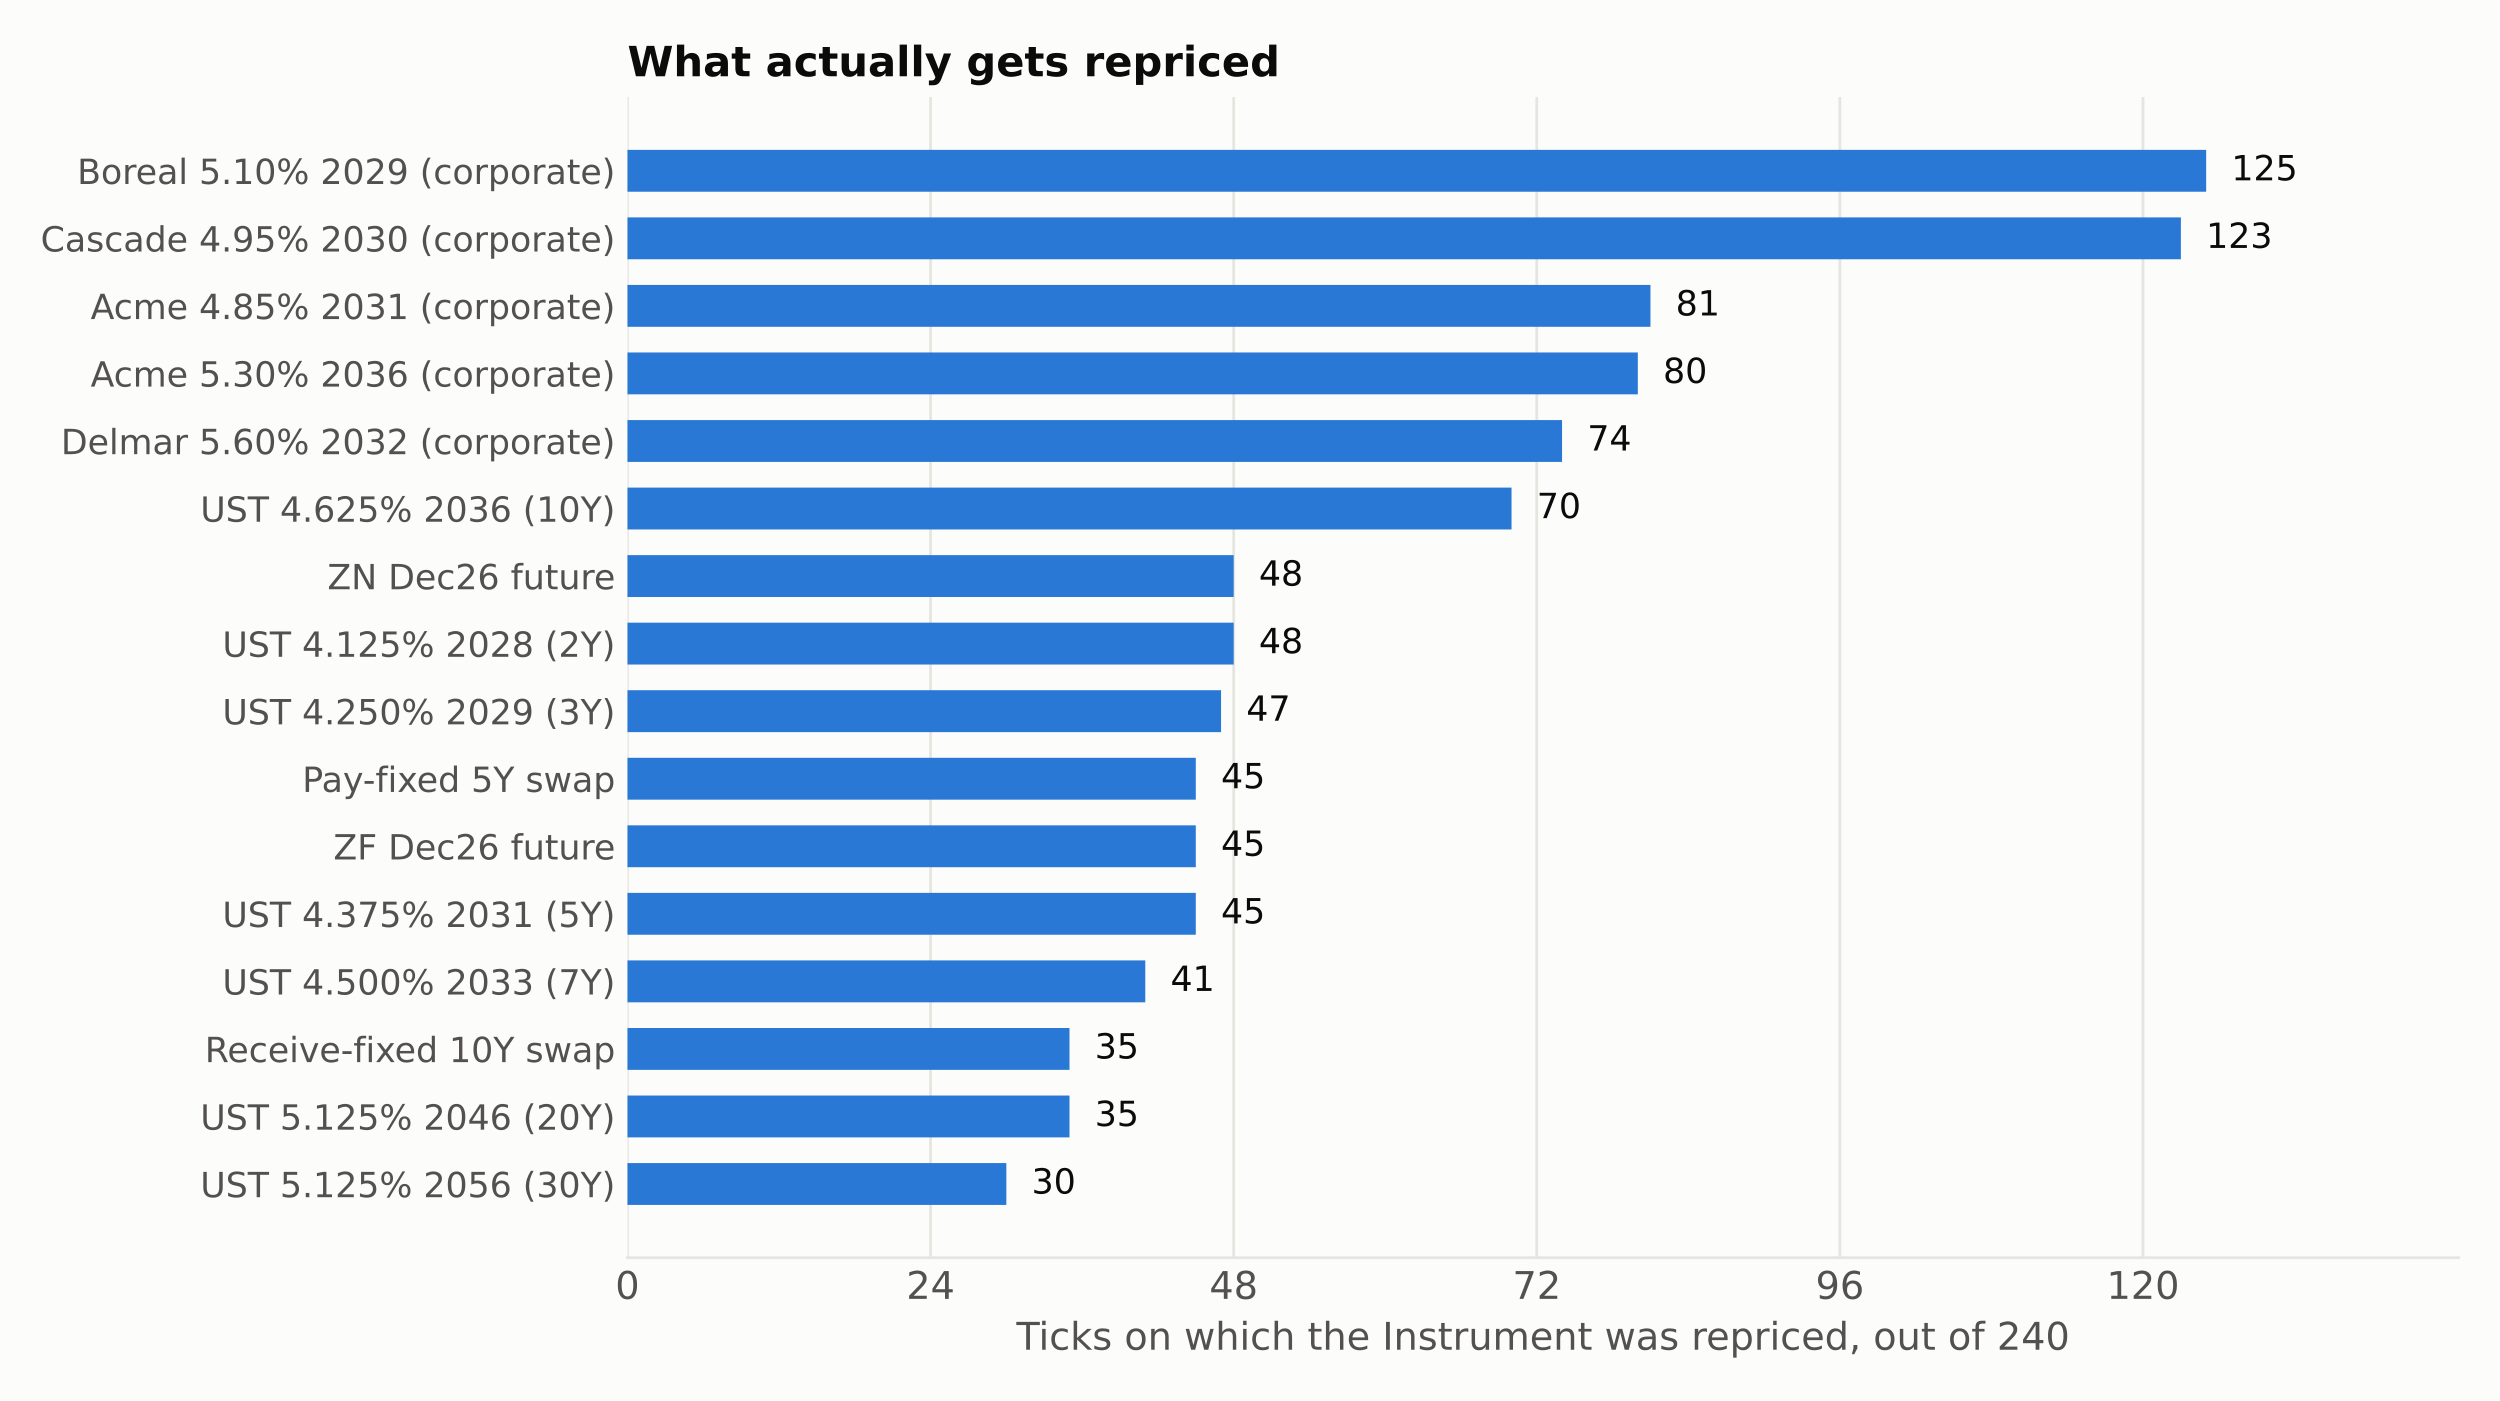
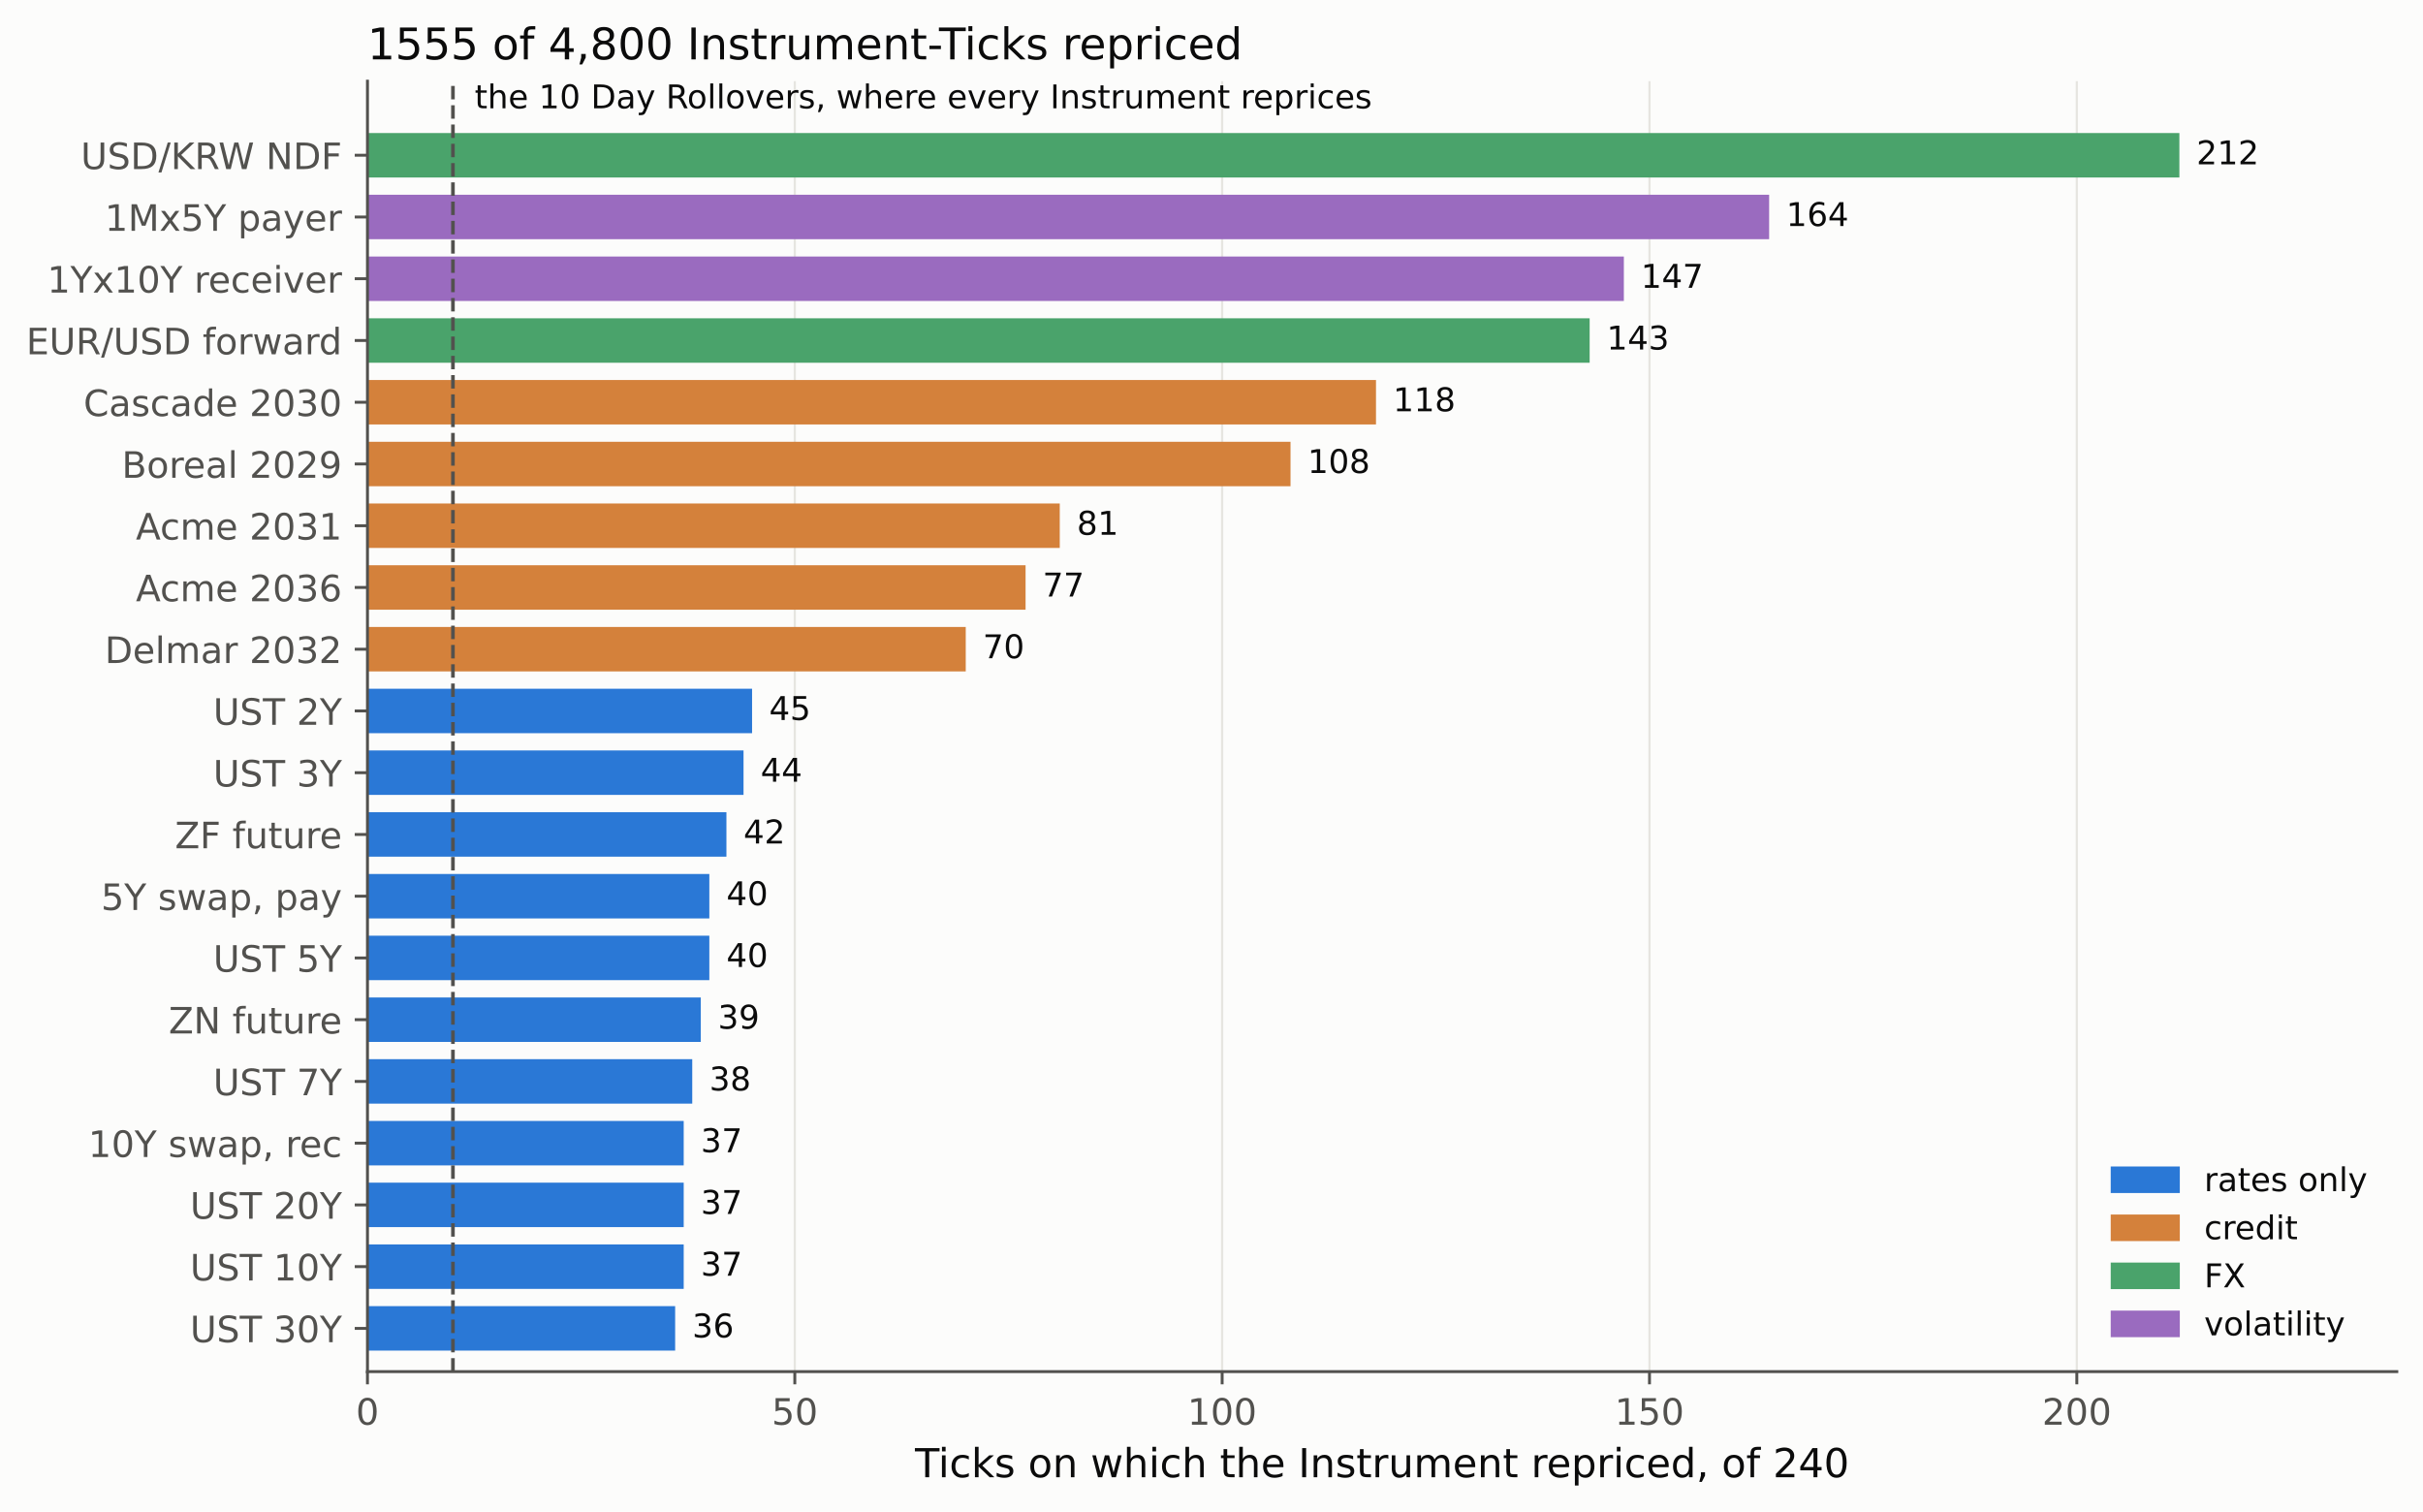
- <svg xmlns="http://www.w3.org/2000/svg" width="720pt" height="403.2pt" viewBox="0 0 720 403.2" version="1.1">
+ <svg xmlns="http://www.w3.org/2000/svg" xmlns:xlink="http://www.w3.org/1999/xlink" width="666.241pt" height="415.658pt" viewBox="0 0 666.241 415.658" version="1.1">
  <defs>
    <style type="text/css">*{stroke-linejoin: round; stroke-linecap: butt}</style>
  </defs>
  <g id="figure_1">
    <g id="patch_1">
-       <path d="M 0 403.2  L 720 403.2  L 720 0  L 0 0  z " style="fill: #fcfcfb" />
+       <path d="M 0 415.658  L 666.241 415.658  L 666.241 0  L 0 0  z " style="fill: #fcfcfb" />
    </g>
    <g id="axes_1">
      <g id="patch_2">
-         <path d="M 180.71 362.22  L 708.12 362.22  L 708.12 27.96  L 180.71 27.96  z " style="fill: #fcfcfb" />
+         <path d="M 101.041 377.134  L 659.041 377.134  L 659.041 22.318  L 101.041 22.318  z " style="fill: #fcfcfb" />
      </g>
      <g id="matplotlib.axis_1">
        <g id="xtick_1">
          <g id="line2d_1">
-             <path d="M 180.71 362.22  L 180.71 27.96  " clip-path="url(#p63fb2e4880)" style="fill: none; stroke: #e6e5e0; stroke-width: 0.8; stroke-linecap: square" />
-           </g>
-           <g id="line2d_2" />
+             <path d="M 101.041 377.134  L 101.041 22.318  " clip-path="url(#pb68ff36b2d)" style="fill: none; stroke: #e6e5e0; stroke-width: 0.6; stroke-linecap: square" />
+           </g>
+           <g id="line2d_2">
+             <defs>
+               <path id="m8c965a8629" d="M 0 0  L 0 3.5  " style="stroke: #52514e; stroke-width: 0.8" />
+             </defs>
+             <g>
+               <use xlink:href="#m8c965a8629" x="101.041" y="377.134" style="fill: #52514e; stroke: #52514e; stroke-width: 0.8" />
+             </g>
+           </g>
          <g id="text_1">
-             <text style="font-size: 11px; font-family: 'DejaVu Sans'; text-anchor: middle; fill: #52514e" x="180.71" y="374.078" transform="rotate(-0 180.71 374.0783)">0</text>
+             <text style="font-size: 10px; font-family: 'DejaVu Sans'; text-anchor: middle; fill: #52514e" x="101.041" y="391.733" transform="rotate(-0 101.0406 391.7326)">0</text>
          </g>
        </g>
        <g id="xtick_2">
          <g id="line2d_3">
-             <path d="M 268.005 362.22  L 268.005 27.96  " clip-path="url(#p63fb2e4880)" style="fill: none; stroke: #e6e5e0; stroke-width: 0.8; stroke-linecap: square" />
-           </g>
-           <g id="line2d_4" />
+             <path d="M 218.544 377.134  L 218.544 22.318  " clip-path="url(#pb68ff36b2d)" style="fill: none; stroke: #e6e5e0; stroke-width: 0.6; stroke-linecap: square" />
+           </g>
+           <g id="line2d_4">
+             <g>
+               <use xlink:href="#m8c965a8629" x="218.544" y="377.134" style="fill: #52514e; stroke: #52514e; stroke-width: 0.8" />
+             </g>
+           </g>
          <g id="text_2">
-             <text style="font-size: 11px; font-family: 'DejaVu Sans'; text-anchor: middle; fill: #52514e" x="268.005" y="374.078" transform="rotate(-0 268.0054 374.0783)">24</text>
+             <text style="font-size: 10px; font-family: 'DejaVu Sans'; text-anchor: middle; fill: #52514e" x="218.544" y="391.733" transform="rotate(-0 218.544 391.7326)">50</text>
          </g>
        </g>
        <g id="xtick_3">
          <g id="line2d_5">
-             <path d="M 355.301 362.22  L 355.301 27.96  " clip-path="url(#p63fb2e4880)" style="fill: none; stroke: #e6e5e0; stroke-width: 0.8; stroke-linecap: square" />
-           </g>
-           <g id="line2d_6" />
+             <path d="M 336.047 377.134  L 336.047 22.318  " clip-path="url(#pb68ff36b2d)" style="fill: none; stroke: #e6e5e0; stroke-width: 0.6; stroke-linecap: square" />
+           </g>
+           <g id="line2d_6">
+             <g>
+               <use xlink:href="#m8c965a8629" x="336.047" y="377.134" style="fill: #52514e; stroke: #52514e; stroke-width: 0.8" />
+             </g>
+           </g>
          <g id="text_3">
-             <text style="font-size: 11px; font-family: 'DejaVu Sans'; text-anchor: middle; fill: #52514e" x="355.301" y="374.078" transform="rotate(-0 355.3009 374.0783)">48</text>
+             <text style="font-size: 10px; font-family: 'DejaVu Sans'; text-anchor: middle; fill: #52514e" x="336.047" y="391.733" transform="rotate(-0 336.0474 391.7326)">100</text>
          </g>
        </g>
        <g id="xtick_4">
          <g id="line2d_7">
-             <path d="M 442.596 362.22  L 442.596 27.96  " clip-path="url(#p63fb2e4880)" style="fill: none; stroke: #e6e5e0; stroke-width: 0.8; stroke-linecap: square" />
-           </g>
-           <g id="line2d_8" />
+             <path d="M 453.551 377.134  L 453.551 22.318  " clip-path="url(#pb68ff36b2d)" style="fill: none; stroke: #e6e5e0; stroke-width: 0.6; stroke-linecap: square" />
+           </g>
+           <g id="line2d_8">
+             <g>
+               <use xlink:href="#m8c965a8629" x="453.551" y="377.134" style="fill: #52514e; stroke: #52514e; stroke-width: 0.8" />
+             </g>
+           </g>
          <g id="text_4">
-             <text style="font-size: 11px; font-family: 'DejaVu Sans'; text-anchor: middle; fill: #52514e" x="442.596" y="374.078" transform="rotate(-0 442.5963 374.0783)">72</text>
+             <text style="font-size: 10px; font-family: 'DejaVu Sans'; text-anchor: middle; fill: #52514e" x="453.551" y="391.733" transform="rotate(-0 453.5507 391.7326)">150</text>
          </g>
        </g>
        <g id="xtick_5">
          <g id="line2d_9">
-             <path d="M 529.892 362.22  L 529.892 27.96  " clip-path="url(#p63fb2e4880)" style="fill: none; stroke: #e6e5e0; stroke-width: 0.8; stroke-linecap: square" />
-           </g>
-           <g id="line2d_10" />
+             <path d="M 571.054 377.134  L 571.054 22.318  " clip-path="url(#pb68ff36b2d)" style="fill: none; stroke: #e6e5e0; stroke-width: 0.6; stroke-linecap: square" />
+           </g>
+           <g id="line2d_10">
+             <g>
+               <use xlink:href="#m8c965a8629" x="571.054" y="377.134" style="fill: #52514e; stroke: #52514e; stroke-width: 0.8" />
+             </g>
+           </g>
          <g id="text_5">
-             <text style="font-size: 11px; font-family: 'DejaVu Sans'; text-anchor: middle; fill: #52514e" x="529.892" y="374.078" transform="rotate(-0 529.8918 374.0783)">96</text>
-           </g>
-         </g>
-         <g id="xtick_6">
-           <g id="line2d_11">
-             <path d="M 617.187 362.22  L 617.187 27.96  " clip-path="url(#p63fb2e4880)" style="fill: none; stroke: #e6e5e0; stroke-width: 0.8; stroke-linecap: square" />
-           </g>
-           <g id="line2d_12" />
-           <g id="text_6">
-             <text style="font-size: 11px; font-family: 'DejaVu Sans'; text-anchor: middle; fill: #52514e" x="617.187" y="374.078" transform="rotate(-0 617.1872 374.0783)">120</text>
-           </g>
-         </g>
-         <g id="text_7">
-           <text style="font-size: 11px; font-family: 'DejaVu Sans'; text-anchor: middle; fill: #52514e" x="444.415" y="388.724" transform="rotate(-0 444.415 388.7242)">Ticks on which the Instrument was repriced, out of 240</text>
+             <text style="font-size: 10px; font-family: 'DejaVu Sans'; text-anchor: middle; fill: #52514e" x="571.054" y="391.733" transform="rotate(-0 571.0541 391.7326)">200</text>
+           </g>
+         </g>
+         <g id="text_6">
+           <text style="font-size: 11px; font-family: 'DejaVu Sans'; text-anchor: middle; fill: #0b0b0b" x="380.041" y="406.171" transform="rotate(-0 380.0406 406.1705)">Ticks on which the Instrument repriced, of 240</text>
        </g>
      </g>
      <g id="matplotlib.axis_2">
        <g id="ytick_1">
-           <g id="line2d_13" />
+           <g id="line2d_11">
+             <defs>
+               <path id="m883b171d38" d="M 0 0  L -3.5 0  " style="stroke: #52514e; stroke-width: 0.8" />
+             </defs>
+             <g>
+               <use xlink:href="#m883b171d38" x="101.041" y="365.25" style="fill: #52514e; stroke: #52514e; stroke-width: 0.8" />
+             </g>
+           </g>
+           <g id="text_7">
+             <text style="font-size: 10px; font-family: 'DejaVu Sans'; text-anchor: end; fill: #52514e" x="94.041" y="369.05" transform="rotate(-0 94.04063 369.0496)">UST 30Y</text>
+           </g>
+         </g>
+         <g id="ytick_2">
+           <g id="line2d_12">
+             <g>
+               <use xlink:href="#m883b171d38" x="101.041" y="348.273" style="fill: #52514e; stroke: #52514e; stroke-width: 0.8" />
+             </g>
+           </g>
          <g id="text_8">
-             <text style="font-size: 10px; font-family: 'DejaVu Sans'; text-anchor: end; fill: #52514e" x="177.21" y="344.795" transform="rotate(-0 177.21 344.7948)">UST 5.125% 2056 (30Y)</text>
-           </g>
-         </g>
-         <g id="ytick_2">
-           <g id="line2d_14" />
+             <text style="font-size: 10px; font-family: 'DejaVu Sans'; text-anchor: end; fill: #52514e" x="94.041" y="352.073" transform="rotate(-0 94.04063 352.0727)">UST 10Y</text>
+           </g>
+         </g>
+         <g id="ytick_3">
+           <g id="line2d_13">
+             <g>
+               <use xlink:href="#m883b171d38" x="101.041" y="331.297" style="fill: #52514e; stroke: #52514e; stroke-width: 0.8" />
+             </g>
+           </g>
          <g id="text_9">
-             <text style="font-size: 10px; font-family: 'DejaVu Sans'; text-anchor: end; fill: #52514e" x="177.21" y="325.341" transform="rotate(-0 177.21 325.3407)">UST 5.125% 2046 (20Y)</text>
-           </g>
-         </g>
-         <g id="ytick_3">
-           <g id="line2d_15" />
+             <text style="font-size: 10px; font-family: 'DejaVu Sans'; text-anchor: end; fill: #52514e" x="94.041" y="335.096" transform="rotate(-0 94.04063 335.0959)">UST 20Y</text>
+           </g>
+         </g>
+         <g id="ytick_4">
+           <g id="line2d_14">
+             <g>
+               <use xlink:href="#m883b171d38" x="101.041" y="314.32" style="fill: #52514e; stroke: #52514e; stroke-width: 0.8" />
+             </g>
+           </g>
          <g id="text_10">
-             <text style="font-size: 10px; font-family: 'DejaVu Sans'; text-anchor: end; fill: #52514e" x="177.21" y="305.887" transform="rotate(-0 177.21 305.8867)">Receive-fixed 10Y swap</text>
-           </g>
-         </g>
-         <g id="ytick_4">
-           <g id="line2d_16" />
+             <text style="font-size: 10px; font-family: 'DejaVu Sans'; text-anchor: end; fill: #52514e" x="94.041" y="318.119" transform="rotate(-0 94.04063 318.119)">10Y swap, rec</text>
+           </g>
+         </g>
+         <g id="ytick_5">
+           <g id="line2d_15">
+             <g>
+               <use xlink:href="#m883b171d38" x="101.041" y="297.343" style="fill: #52514e; stroke: #52514e; stroke-width: 0.8" />
+             </g>
+           </g>
          <g id="text_11">
-             <text style="font-size: 10px; font-family: 'DejaVu Sans'; text-anchor: end; fill: #52514e" x="177.21" y="286.433" transform="rotate(-0 177.21 286.4326)">UST 4.500% 2033 (7Y)</text>
-           </g>
-         </g>
-         <g id="ytick_5">
-           <g id="line2d_17" />
+             <text style="font-size: 10px; font-family: 'DejaVu Sans'; text-anchor: end; fill: #52514e" x="94.041" y="301.142" transform="rotate(-0 94.04063 301.1422)">UST 7Y</text>
+           </g>
+         </g>
+         <g id="ytick_6">
+           <g id="line2d_16">
+             <g>
+               <use xlink:href="#m883b171d38" x="101.041" y="280.366" style="fill: #52514e; stroke: #52514e; stroke-width: 0.8" />
+             </g>
+           </g>
          <g id="text_12">
-             <text style="font-size: 10px; font-family: 'DejaVu Sans'; text-anchor: end; fill: #52514e" x="177.21" y="266.978" transform="rotate(-0 177.21 266.9785)">UST 4.375% 2031 (5Y)</text>
-           </g>
-         </g>
-         <g id="ytick_6">
-           <g id="line2d_18" />
+             <text style="font-size: 10px; font-family: 'DejaVu Sans'; text-anchor: end; fill: #52514e" x="94.041" y="284.165" transform="rotate(-0 94.04063 284.1653)">ZN future</text>
+           </g>
+         </g>
+         <g id="ytick_7">
+           <g id="line2d_17">
+             <g>
+               <use xlink:href="#m883b171d38" x="101.041" y="263.389" style="fill: #52514e; stroke: #52514e; stroke-width: 0.8" />
+             </g>
+           </g>
          <g id="text_13">
-             <text style="font-size: 10px; font-family: 'DejaVu Sans'; text-anchor: end; fill: #52514e" x="177.21" y="247.524" transform="rotate(-0 177.21 247.5244)">ZF Dec26 future</text>
-           </g>
-         </g>
-         <g id="ytick_7">
-           <g id="line2d_19" />
+             <text style="font-size: 10px; font-family: 'DejaVu Sans'; text-anchor: end; fill: #52514e" x="94.041" y="267.189" transform="rotate(-0 94.04063 267.1885)">UST 5Y</text>
+           </g>
+         </g>
+         <g id="ytick_8">
+           <g id="line2d_18">
+             <g>
+               <use xlink:href="#m883b171d38" x="101.041" y="246.412" style="fill: #52514e; stroke: #52514e; stroke-width: 0.8" />
+             </g>
+           </g>
          <g id="text_14">
-             <text style="font-size: 10px; font-family: 'DejaVu Sans'; text-anchor: end; fill: #52514e" x="177.21" y="228.07" transform="rotate(-0 177.21 228.0703)">Pay-fixed 5Y swap</text>
-           </g>
-         </g>
-         <g id="ytick_8">
-           <g id="line2d_20" />
+             <text style="font-size: 10px; font-family: 'DejaVu Sans'; text-anchor: end; fill: #52514e" x="94.041" y="250.212" transform="rotate(-0 94.04063 250.2117)">5Y swap, pay</text>
+           </g>
+         </g>
+         <g id="ytick_9">
+           <g id="line2d_19">
+             <g>
+               <use xlink:href="#m883b171d38" x="101.041" y="229.436" style="fill: #52514e; stroke: #52514e; stroke-width: 0.8" />
+             </g>
+           </g>
          <g id="text_15">
-             <text style="font-size: 10px; font-family: 'DejaVu Sans'; text-anchor: end; fill: #52514e" x="177.21" y="208.616" transform="rotate(-0 177.21 208.6163)">UST 4.250% 2029 (3Y)</text>
-           </g>
-         </g>
-         <g id="ytick_9">
-           <g id="line2d_21" />
+             <text style="font-size: 10px; font-family: 'DejaVu Sans'; text-anchor: end; fill: #52514e" x="94.041" y="233.235" transform="rotate(-0 94.04063 233.2348)">ZF future</text>
+           </g>
+         </g>
+         <g id="ytick_10">
+           <g id="line2d_20">
+             <g>
+               <use xlink:href="#m883b171d38" x="101.041" y="212.459" style="fill: #52514e; stroke: #52514e; stroke-width: 0.8" />
+             </g>
+           </g>
          <g id="text_16">
-             <text style="font-size: 10px; font-family: 'DejaVu Sans'; text-anchor: end; fill: #52514e" x="177.21" y="189.162" transform="rotate(-0 177.21 189.1622)">UST 4.125% 2028 (2Y)</text>
-           </g>
-         </g>
-         <g id="ytick_10">
-           <g id="line2d_22" />
+             <text style="font-size: 10px; font-family: 'DejaVu Sans'; text-anchor: end; fill: #52514e" x="94.041" y="216.258" transform="rotate(-0 94.04063 216.258)">UST 3Y</text>
+           </g>
+         </g>
+         <g id="ytick_11">
+           <g id="line2d_21">
+             <g>
+               <use xlink:href="#m883b171d38" x="101.041" y="195.482" style="fill: #52514e; stroke: #52514e; stroke-width: 0.8" />
+             </g>
+           </g>
          <g id="text_17">
-             <text style="font-size: 10px; font-family: 'DejaVu Sans'; text-anchor: end; fill: #52514e" x="177.21" y="169.708" transform="rotate(-0 177.21 169.7081)">ZN Dec26 future</text>
-           </g>
-         </g>
-         <g id="ytick_11">
-           <g id="line2d_23" />
+             <text style="font-size: 10px; font-family: 'DejaVu Sans'; text-anchor: end; fill: #52514e" x="94.041" y="199.281" transform="rotate(-0 94.04063 199.2811)">UST 2Y</text>
+           </g>
+         </g>
+         <g id="ytick_12">
+           <g id="line2d_22">
+             <g>
+               <use xlink:href="#m883b171d38" x="101.041" y="178.505" style="fill: #52514e; stroke: #52514e; stroke-width: 0.8" />
+             </g>
+           </g>
          <g id="text_18">
-             <text style="font-size: 10px; font-family: 'DejaVu Sans'; text-anchor: end; fill: #52514e" x="177.21" y="150.254" transform="rotate(-0 177.21 150.254)">UST 4.625% 2036 (10Y)</text>
-           </g>
-         </g>
-         <g id="ytick_12">
-           <g id="line2d_24" />
+             <text style="font-size: 10px; font-family: 'DejaVu Sans'; text-anchor: end; fill: #52514e" x="94.041" y="182.304" transform="rotate(-0 94.04063 182.3043)">Delmar 2032</text>
+           </g>
+         </g>
+         <g id="ytick_13">
+           <g id="line2d_23">
+             <g>
+               <use xlink:href="#m883b171d38" x="101.041" y="161.528" style="fill: #52514e; stroke: #52514e; stroke-width: 0.8" />
+             </g>
+           </g>
          <g id="text_19">
-             <text style="font-size: 10px; font-family: 'DejaVu Sans'; text-anchor: end; fill: #52514e" x="177.21" y="130.8" transform="rotate(-0 177.21 130.7999)">Delmar 5.60% 2032 (corporate)</text>
-           </g>
-         </g>
-         <g id="ytick_13">
-           <g id="line2d_25" />
+             <text style="font-size: 10px; font-family: 'DejaVu Sans'; text-anchor: end; fill: #52514e" x="94.041" y="165.327" transform="rotate(-0 94.04063 165.3274)">Acme 2036</text>
+           </g>
+         </g>
+         <g id="ytick_14">
+           <g id="line2d_24">
+             <g>
+               <use xlink:href="#m883b171d38" x="101.041" y="144.551" style="fill: #52514e; stroke: #52514e; stroke-width: 0.8" />
+             </g>
+           </g>
          <g id="text_20">
-             <text style="font-size: 10px; font-family: 'DejaVu Sans'; text-anchor: end; fill: #52514e" x="177.21" y="111.346" transform="rotate(-0 177.21 111.3459)">Acme 5.30% 2036 (corporate)</text>
-           </g>
-         </g>
-         <g id="ytick_14">
-           <g id="line2d_26" />
+             <text style="font-size: 10px; font-family: 'DejaVu Sans'; text-anchor: end; fill: #52514e" x="94.041" y="148.351" transform="rotate(-0 94.04063 148.3506)">Acme 2031</text>
+           </g>
+         </g>
+         <g id="ytick_15">
+           <g id="line2d_25">
+             <g>
+               <use xlink:href="#m883b171d38" x="101.041" y="127.575" style="fill: #52514e; stroke: #52514e; stroke-width: 0.8" />
+             </g>
+           </g>
          <g id="text_21">
-             <text style="font-size: 10px; font-family: 'DejaVu Sans'; text-anchor: end; fill: #52514e" x="177.21" y="91.892" transform="rotate(-0 177.21 91.89178)">Acme 4.85% 2031 (corporate)</text>
-           </g>
-         </g>
-         <g id="ytick_15">
-           <g id="line2d_27" />
+             <text style="font-size: 10px; font-family: 'DejaVu Sans'; text-anchor: end; fill: #52514e" x="94.041" y="131.374" transform="rotate(-0 94.04063 131.3738)">Boreal 2029</text>
+           </g>
+         </g>
+         <g id="ytick_16">
+           <g id="line2d_26">
+             <g>
+               <use xlink:href="#m883b171d38" x="101.041" y="110.598" style="fill: #52514e; stroke: #52514e; stroke-width: 0.8" />
+             </g>
+           </g>
          <g id="text_22">
-             <text style="font-size: 10px; font-family: 'DejaVu Sans'; text-anchor: end; fill: #52514e" x="177.21" y="72.438" transform="rotate(-0 177.21 72.4377)">Cascade 4.95% 2030 (corporate)</text>
-           </g>
-         </g>
-         <g id="ytick_16">
-           <g id="line2d_28" />
+             <text style="font-size: 10px; font-family: 'DejaVu Sans'; text-anchor: end; fill: #52514e" x="94.041" y="114.397" transform="rotate(-0 94.04063 114.3969)">Cascade 2030</text>
+           </g>
+         </g>
+         <g id="ytick_17">
+           <g id="line2d_27">
+             <g>
+               <use xlink:href="#m883b171d38" x="101.041" y="93.621" style="fill: #52514e; stroke: #52514e; stroke-width: 0.8" />
+             </g>
+           </g>
          <g id="text_23">
-             <text style="font-size: 10px; font-family: 'DejaVu Sans'; text-anchor: end; fill: #52514e" x="177.21" y="52.984" transform="rotate(-0 177.21 52.98362)">Boreal 5.10% 2029 (corporate)</text>
+             <text style="font-size: 10px; font-family: 'DejaVu Sans'; text-anchor: end; fill: #52514e" x="94.041" y="97.42" transform="rotate(-0 94.04063 97.42008)">EUR/USD forward</text>
+           </g>
+         </g>
+         <g id="ytick_18">
+           <g id="line2d_28">
+             <g>
+               <use xlink:href="#m883b171d38" x="101.041" y="76.644" style="fill: #52514e; stroke: #52514e; stroke-width: 0.8" />
+             </g>
+           </g>
+           <g id="text_24">
+             <text style="font-size: 10px; font-family: 'DejaVu Sans'; text-anchor: end; fill: #52514e" x="94.041" y="80.443" transform="rotate(-0 94.04063 80.44324)">1Yx10Y receiver</text>
+           </g>
+         </g>
+         <g id="ytick_19">
+           <g id="line2d_29">
+             <g>
+               <use xlink:href="#m883b171d38" x="101.041" y="59.667" style="fill: #52514e; stroke: #52514e; stroke-width: 0.8" />
+             </g>
+           </g>
+           <g id="text_25">
+             <text style="font-size: 10px; font-family: 'DejaVu Sans'; text-anchor: end; fill: #52514e" x="94.041" y="63.466" transform="rotate(-0 94.04063 63.4664)">1Mx5Y payer</text>
+           </g>
+         </g>
+         <g id="ytick_20">
+           <g id="line2d_30">
+             <g>
+               <use xlink:href="#m883b171d38" x="101.041" y="42.69" style="fill: #52514e; stroke: #52514e; stroke-width: 0.8" />
+             </g>
+           </g>
+           <g id="text_26">
+             <text style="font-size: 10px; font-family: 'DejaVu Sans'; text-anchor: end; fill: #52514e" x="94.041" y="46.49" transform="rotate(-0 94.04063 46.48955)">USD/KRW NDF</text>
          </g>
        </g>
      </g>
      <g id="patch_3">
-         <path d="M 180.71 347.026  L 289.829 347.026  L 289.829 334.965  L 180.71 334.965  z " clip-path="url(#p63fb2e4880)" style="fill: #2a78d6" />
+         <path d="M 101.041 371.362  L 185.643 371.362  L 185.643 359.139  L 101.041 359.139  z " clip-path="url(#pb68ff36b2d)" style="fill: #2a78d6" />
      </g>
      <g id="patch_4">
-         <path d="M 180.71 327.572  L 308.016 327.572  L 308.016 315.511  L 180.71 315.511  z " clip-path="url(#p63fb2e4880)" style="fill: #2a78d6" />
+         <path d="M 101.041 354.385  L 187.993 354.385  L 187.993 342.162  L 101.041 342.162  z " clip-path="url(#pb68ff36b2d)" style="fill: #2a78d6" />
      </g>
      <g id="patch_5">
-         <path d="M 180.71 308.118  L 308.016 308.118  L 308.016 296.057  L 180.71 296.057  z " clip-path="url(#p63fb2e4880)" style="fill: #2a78d6" />
+         <path d="M 101.041 337.408  L 187.993 337.408  L 187.993 325.185  L 101.041 325.185  z " clip-path="url(#pb68ff36b2d)" style="fill: #2a78d6" />
      </g>
      <g id="patch_6">
-         <path d="M 180.71 288.664  L 329.84 288.664  L 329.84 276.603  L 180.71 276.603  z " clip-path="url(#p63fb2e4880)" style="fill: #2a78d6" />
+         <path d="M 101.041 320.431  L 187.993 320.431  L 187.993 308.208  L 101.041 308.208  z " clip-path="url(#pb68ff36b2d)" style="fill: #2a78d6" />
      </g>
      <g id="patch_7">
-         <path d="M 180.71 269.21  L 344.389 269.21  L 344.389 257.149  L 180.71 257.149  z " clip-path="url(#p63fb2e4880)" style="fill: #2a78d6" />
+         <path d="M 101.041 303.455  L 190.343 303.455  L 190.343 291.231  L 101.041 291.231  z " clip-path="url(#pb68ff36b2d)" style="fill: #2a78d6" />
      </g>
      <g id="patch_8">
-         <path d="M 180.71 249.756  L 344.389 249.756  L 344.389 237.694  L 180.71 237.694  z " clip-path="url(#p63fb2e4880)" style="fill: #2a78d6" />
+         <path d="M 101.041 286.478  L 192.693 286.478  L 192.693 274.254  L 101.041 274.254  z " clip-path="url(#pb68ff36b2d)" style="fill: #2a78d6" />
      </g>
      <g id="patch_9">
-         <path d="M 180.71 230.302  L 344.389 230.302  L 344.389 218.24  L 180.71 218.24  z " clip-path="url(#p63fb2e4880)" style="fill: #2a78d6" />
+         <path d="M 101.041 269.501  L 195.043 269.501  L 195.043 257.278  L 101.041 257.278  z " clip-path="url(#pb68ff36b2d)" style="fill: #2a78d6" />
      </g>
      <g id="patch_10">
-         <path d="M 180.71 210.848  L 351.664 210.848  L 351.664 198.786  L 180.71 198.786  z " clip-path="url(#p63fb2e4880)" style="fill: #2a78d6" />
+         <path d="M 101.041 252.524  L 195.043 252.524  L 195.043 240.301  L 101.041 240.301  z " clip-path="url(#pb68ff36b2d)" style="fill: #2a78d6" />
      </g>
      <g id="patch_11">
-         <path d="M 180.71 191.394  L 355.301 191.394  L 355.301 179.332  L 180.71 179.332  z " clip-path="url(#p63fb2e4880)" style="fill: #2a78d6" />
+         <path d="M 101.041 235.547  L 199.743 235.547  L 199.743 223.324  L 101.041 223.324  z " clip-path="url(#pb68ff36b2d)" style="fill: #2a78d6" />
      </g>
      <g id="patch_12">
-         <path d="M 180.71 171.94  L 355.301 171.94  L 355.301 159.878  L 180.71 159.878  z " clip-path="url(#p63fb2e4880)" style="fill: #2a78d6" />
+         <path d="M 101.041 218.57  L 204.444 218.57  L 204.444 206.347  L 101.041 206.347  z " clip-path="url(#pb68ff36b2d)" style="fill: #2a78d6" />
      </g>
      <g id="patch_13">
-         <path d="M 180.71 152.486  L 435.322 152.486  L 435.322 140.424  L 180.71 140.424  z " clip-path="url(#p63fb2e4880)" style="fill: #2a78d6" />
+         <path d="M 101.041 201.594  L 206.794 201.594  L 206.794 189.37  L 101.041 189.37  z " clip-path="url(#pb68ff36b2d)" style="fill: #2a78d6" />
      </g>
      <g id="patch_14">
-         <path d="M 180.71 133.031  L 449.871 133.031  L 449.871 120.97  L 180.71 120.97  z " clip-path="url(#p63fb2e4880)" style="fill: #2a78d6" />
+         <path d="M 101.041 184.617  L 265.545 184.617  L 265.545 172.393  L 101.041 172.393  z " clip-path="url(#pb68ff36b2d)" style="fill: #d4813b" />
      </g>
      <g id="patch_15">
-         <path d="M 180.71 113.577  L 471.695 113.577  L 471.695 101.516  L 180.71 101.516  z " clip-path="url(#p63fb2e4880)" style="fill: #2a78d6" />
+         <path d="M 101.041 167.64  L 281.996 167.64  L 281.996 155.417  L 101.041 155.417  z " clip-path="url(#pb68ff36b2d)" style="fill: #d4813b" />
      </g>
      <g id="patch_16">
-         <path d="M 180.71 94.123  L 475.332 94.123  L 475.332 82.062  L 180.71 82.062  z " clip-path="url(#p63fb2e4880)" style="fill: #2a78d6" />
+         <path d="M 101.041 150.663  L 291.396 150.663  L 291.396 138.44  L 101.041 138.44  z " clip-path="url(#pb68ff36b2d)" style="fill: #d4813b" />
      </g>
      <g id="patch_17">
-         <path d="M 180.71 74.669  L 628.099 74.669  L 628.099 62.608  L 180.71 62.608  z " clip-path="url(#p63fb2e4880)" style="fill: #2a78d6" />
+         <path d="M 101.041 133.686  L 354.848 133.686  L 354.848 121.463  L 101.041 121.463  z " clip-path="url(#pb68ff36b2d)" style="fill: #d4813b" />
      </g>
      <g id="patch_18">
-         <path d="M 180.71 55.215  L 635.374 55.215  L 635.374 43.154  L 180.71 43.154  z " clip-path="url(#p63fb2e4880)" style="fill: #2a78d6" />
+         <path d="M 101.041 116.709  L 378.349 116.709  L 378.349 104.486  L 101.041 104.486  z " clip-path="url(#pb68ff36b2d)" style="fill: #d4813b" />
      </g>
      <g id="patch_19">
-         <path d="M 180.71 362.22  L 708.12 362.22  " style="fill: none; stroke: #e6e5e0; stroke-width: 0.8; stroke-linejoin: miter; stroke-linecap: square" />
-       </g>
-       <g id="text_24">
-         <text style="font-size: 10px; font-family: 'DejaVu Sans'; text-anchor: start; fill: #0b0b0b" x="297.104" y="343.755" transform="rotate(-0 297.1039 343.755)">30</text>
-       </g>
-       <g id="text_25">
-         <text style="font-size: 10px; font-family: 'DejaVu Sans'; text-anchor: start; fill: #0b0b0b" x="315.29" y="324.301" transform="rotate(-0 315.2905 324.3009)">35</text>
-       </g>
-       <g id="text_26">
-         <text style="font-size: 10px; font-family: 'DejaVu Sans'; text-anchor: start; fill: #0b0b0b" x="315.29" y="304.847" transform="rotate(-0 315.2905 304.8468)">35</text>
+         <path d="M 101.041 99.733  L 437.1 99.733  L 437.1 87.509  L 101.041 87.509  z " clip-path="url(#pb68ff36b2d)" style="fill: #4aa36b" />
+       </g>
+       <g id="patch_20">
+         <path d="M 101.041 82.756  L 446.501 82.756  L 446.501 70.532  L 101.041 70.532  z " clip-path="url(#pb68ff36b2d)" style="fill: #9a6bbf" />
+       </g>
+       <g id="patch_21">
+         <path d="M 101.041 65.779  L 486.452 65.779  L 486.452 53.556  L 101.041 53.556  z " clip-path="url(#pb68ff36b2d)" style="fill: #9a6bbf" />
+       </g>
+       <g id="patch_22">
+         <path d="M 101.041 48.802  L 599.255 48.802  L 599.255 36.579  L 101.041 36.579  z " clip-path="url(#pb68ff36b2d)" style="fill: #4aa36b" />
+       </g>
+       <g id="line2d_31">
+         <path d="M 124.541 377.134  L 124.541 22.318  " clip-path="url(#pb68ff36b2d)" style="fill: none; stroke-dasharray: 3.7,1.6; stroke-dashoffset: 0; stroke: #52514e" />
+       </g>
+       <g id="patch_23">
+         <path d="M 101.041 377.134  L 101.041 22.318  " style="fill: none; stroke: #52514e; stroke-width: 0.8; stroke-linejoin: miter; stroke-linecap: square" />
+       </g>
+       <g id="patch_24">
+         <path d="M 101.041 377.134  L 659.041 377.134  " style="fill: none; stroke: #52514e; stroke-width: 0.8; stroke-linejoin: miter; stroke-linecap: square" />
      </g>
      <g id="text_27">
-         <text style="font-size: 10px; font-family: 'DejaVu Sans'; text-anchor: start; fill: #0b0b0b" x="337.114" y="285.393" transform="rotate(-0 337.1143 285.3927)">41</text>
+         <text style="font-size: 9px; font-family: 'DejaVu Sans'; text-anchor: start; fill: #0b0b0b" x="130.52" y="29.784" transform="rotate(-0 130.5199 29.78367)">the 10 Day Rollovers, where every Instrument reprices</text>
      </g>
      <g id="text_28">
-         <text style="font-size: 10px; font-family: 'DejaVu Sans'; text-anchor: start; fill: #0b0b0b" x="351.664" y="265.939" transform="rotate(-0 351.6636 265.9387)">45</text>
+         <text style="font-size: 9px; font-family: 'DejaVu Sans'; text-anchor: start; fill: #0b0b0b" x="190.343" y="367.734" transform="rotate(-0 190.3432 367.7338)">36</text>
      </g>
      <g id="text_29">
-         <text style="font-size: 10px; font-family: 'DejaVu Sans'; text-anchor: start; fill: #0b0b0b" x="351.664" y="246.485" transform="rotate(-0 351.6636 246.4846)">45</text>
+         <text style="font-size: 9px; font-family: 'DejaVu Sans'; text-anchor: start; fill: #0b0b0b" x="192.693" y="350.757" transform="rotate(-0 192.6933 350.7569)">37</text>
      </g>
      <g id="text_30">
-         <text style="font-size: 10px; font-family: 'DejaVu Sans'; text-anchor: start; fill: #0b0b0b" x="351.664" y="227.03" transform="rotate(-0 351.6636 227.0305)">45</text>
+         <text style="font-size: 9px; font-family: 'DejaVu Sans'; text-anchor: start; fill: #0b0b0b" x="192.693" y="333.78" transform="rotate(-0 192.6933 333.7801)">37</text>
      </g>
      <g id="text_31">
-         <text style="font-size: 10px; font-family: 'DejaVu Sans'; text-anchor: start; fill: #0b0b0b" x="358.938" y="207.576" transform="rotate(-0 358.9382 207.5764)">47</text>
+         <text style="font-size: 9px; font-family: 'DejaVu Sans'; text-anchor: start; fill: #0b0b0b" x="192.693" y="316.803" transform="rotate(-0 192.6933 316.8032)">37</text>
      </g>
      <g id="text_32">
-         <text style="font-size: 10px; font-family: 'DejaVu Sans'; text-anchor: start; fill: #0b0b0b" x="362.576" y="188.122" transform="rotate(-0 362.5755 188.1223)">48</text>
+         <text style="font-size: 9px; font-family: 'DejaVu Sans'; text-anchor: start; fill: #0b0b0b" x="195.043" y="299.826" transform="rotate(-0 195.0433 299.8264)">38</text>
      </g>
      <g id="text_33">
-         <text style="font-size: 10px; font-family: 'DejaVu Sans'; text-anchor: start; fill: #0b0b0b" x="362.576" y="168.668" transform="rotate(-0 362.5755 168.6683)">48</text>
+         <text style="font-size: 9px; font-family: 'DejaVu Sans'; text-anchor: start; fill: #0b0b0b" x="197.393" y="282.85" transform="rotate(-0 197.3934 282.8496)">39</text>
      </g>
      <g id="text_34">
-         <text style="font-size: 10px; font-family: 'DejaVu Sans'; text-anchor: start; fill: #0b0b0b" x="442.596" y="149.214" transform="rotate(-0 442.5963 149.2142)">70</text>
+         <text style="font-size: 9px; font-family: 'DejaVu Sans'; text-anchor: start; fill: #0b0b0b" x="199.743" y="265.873" transform="rotate(-0 199.7435 265.8727)">40</text>
      </g>
      <g id="text_35">
-         <text style="font-size: 10px; font-family: 'DejaVu Sans'; text-anchor: start; fill: #0b0b0b" x="457.146" y="129.76" transform="rotate(-0 457.1456 129.7601)">74</text>
+         <text style="font-size: 9px; font-family: 'DejaVu Sans'; text-anchor: start; fill: #0b0b0b" x="199.743" y="248.896" transform="rotate(-0 199.7435 248.8959)">40</text>
      </g>
      <g id="text_36">
-         <text style="font-size: 10px; font-family: 'DejaVu Sans'; text-anchor: start; fill: #0b0b0b" x="478.969" y="110.306" transform="rotate(-0 478.9694 110.306)">80</text>
+         <text style="font-size: 9px; font-family: 'DejaVu Sans'; text-anchor: start; fill: #0b0b0b" x="204.444" y="231.919" transform="rotate(-0 204.4436 231.919)">42</text>
      </g>
      <g id="text_37">
-         <text style="font-size: 10px; font-family: 'DejaVu Sans'; text-anchor: start; fill: #0b0b0b" x="482.607" y="90.852" transform="rotate(-0 482.6068 90.85194)">81</text>
+         <text style="font-size: 9px; font-family: 'DejaVu Sans'; text-anchor: start; fill: #0b0b0b" x="209.144" y="214.942" transform="rotate(-0 209.1437 214.9422)">44</text>
      </g>
      <g id="text_38">
-         <text style="font-size: 10px; font-family: 'DejaVu Sans'; text-anchor: start; fill: #0b0b0b" x="635.374" y="71.398" transform="rotate(-0 635.3738 71.39786)">123</text>
+         <text style="font-size: 9px; font-family: 'DejaVu Sans'; text-anchor: start; fill: #0b0b0b" x="211.494" y="197.965" transform="rotate(-0 211.4938 197.9654)">45</text>
      </g>
      <g id="text_39">
-         <text style="font-size: 10px; font-family: 'DejaVu Sans'; text-anchor: start; fill: #0b0b0b" x="642.648" y="51.944" transform="rotate(-0 642.6484 51.94378)">125</text>
+         <text style="font-size: 9px; font-family: 'DejaVu Sans'; text-anchor: start; fill: #0b0b0b" x="270.245" y="180.989" transform="rotate(-0 270.2455 180.9885)">70</text>
      </g>
      <g id="text_40">
-         <text style="font-weight: 700; font-size: 12px; font-family: 'DejaVu Sans'; text-anchor: start; fill: #0b0b0b" x="180.71" y="21.96" transform="rotate(-0 180.71 21.96)">What actually gets repriced</text>
+         <text style="font-size: 9px; font-family: 'DejaVu Sans'; text-anchor: start; fill: #0b0b0b" x="286.696" y="164.012" transform="rotate(-0 286.6959 164.0117)">77</text>
+       </g>
+       <g id="text_41">
+         <text style="font-size: 9px; font-family: 'DejaVu Sans'; text-anchor: start; fill: #0b0b0b" x="296.096" y="147.035" transform="rotate(-0 296.0962 147.0348)">81</text>
+       </g>
+       <g id="text_42">
+         <text style="font-size: 9px; font-family: 'DejaVu Sans'; text-anchor: start; fill: #0b0b0b" x="359.548" y="130.058" transform="rotate(-0 359.548 130.058)">108</text>
+       </g>
+       <g id="text_43">
+         <text style="font-size: 9px; font-family: 'DejaVu Sans'; text-anchor: start; fill: #0b0b0b" x="383.049" y="113.081" transform="rotate(-0 383.0487 113.0811)">118</text>
+       </g>
+       <g id="text_44">
+         <text style="font-size: 9px; font-family: 'DejaVu Sans'; text-anchor: start; fill: #0b0b0b" x="441.8" y="96.104" transform="rotate(-0 441.8004 96.1043)">143</text>
+       </g>
+       <g id="text_45">
+         <text style="font-size: 9px; font-family: 'DejaVu Sans'; text-anchor: start; fill: #0b0b0b" x="451.201" y="79.127" transform="rotate(-0 451.2007 79.12746)">147</text>
+       </g>
+       <g id="text_46">
+         <text style="font-size: 9px; font-family: 'DejaVu Sans'; text-anchor: start; fill: #0b0b0b" x="491.152" y="62.151" transform="rotate(-0 491.1518 62.15062)">164</text>
+       </g>
+       <g id="text_47">
+         <text style="font-size: 9px; font-family: 'DejaVu Sans'; text-anchor: start; fill: #0b0b0b" x="603.955" y="45.174" transform="rotate(-0 603.955 45.17377)">212</text>
+       </g>
+       <g id="text_48">
+         <text style="font-size: 12px; font-family: 'DejaVu Sans'; text-anchor: start; fill: #0b0b0b" x="101.041" y="16.318" transform="rotate(-0 101.0406 16.31812)">1555 of 4,800 Instrument-Ticks repriced</text>
+       </g>
+       <g id="legend_1">
+         <g id="patch_25">
+           <path d="M 580.873 327.531  L 598.873 327.531  L 598.873 321.231  L 580.873 321.231  z " style="fill: #2a78d6; stroke: #2a78d6; stroke-linejoin: miter" />
+         </g>
+         <g id="text_49">
+           <text style="font-size: 9px; font-family: 'DejaVu Sans'; text-anchor: start; fill: #0b0b0b" x="606.073" y="327.531" transform="rotate(-0 606.0728 327.5315)">rates only</text>
+         </g>
+         <g id="patch_26">
+           <path d="M 580.873 340.742  L 598.873 340.742  L 598.873 334.442  L 580.873 334.442  z " style="fill: #d4813b; stroke: #d4813b; stroke-linejoin: miter" />
+         </g>
+         <g id="text_50">
+           <text style="font-size: 9px; font-family: 'DejaVu Sans'; text-anchor: start; fill: #0b0b0b" x="606.073" y="340.742" transform="rotate(-0 606.0728 340.7418)">credit</text>
+         </g>
+         <g id="patch_27">
+           <path d="M 580.873 353.952  L 598.873 353.952  L 598.873 347.652  L 580.873 347.652  z " style="fill: #4aa36b; stroke: #4aa36b; stroke-linejoin: miter" />
+         </g>
+         <g id="text_51">
+           <text style="font-size: 9px; font-family: 'DejaVu Sans'; text-anchor: start; fill: #0b0b0b" x="606.073" y="353.952" transform="rotate(-0 606.0728 353.9521)">FX</text>
+         </g>
+         <g id="patch_28">
+           <path d="M 580.873 367.162  L 598.873 367.162  L 598.873 360.862  L 580.873 360.862  z " style="fill: #9a6bbf; stroke: #9a6bbf; stroke-linejoin: miter" />
+         </g>
+         <g id="text_52">
+           <text style="font-size: 9px; font-family: 'DejaVu Sans'; text-anchor: start; fill: #0b0b0b" x="606.073" y="367.162" transform="rotate(-0 606.0728 367.1624)">volatility</text>
+         </g>
      </g>
    </g>
  </g>
  <defs>
-     <clipPath id="p63fb2e4880">
-       <rect x="180.71" y="27.96" width="527.41" height="334.26" />
+     <clipPath id="pb68ff36b2d">
+       <rect x="101.041" y="22.318" width="558" height="354.816" />
    </clipPath>
  </defs>
</svg>
